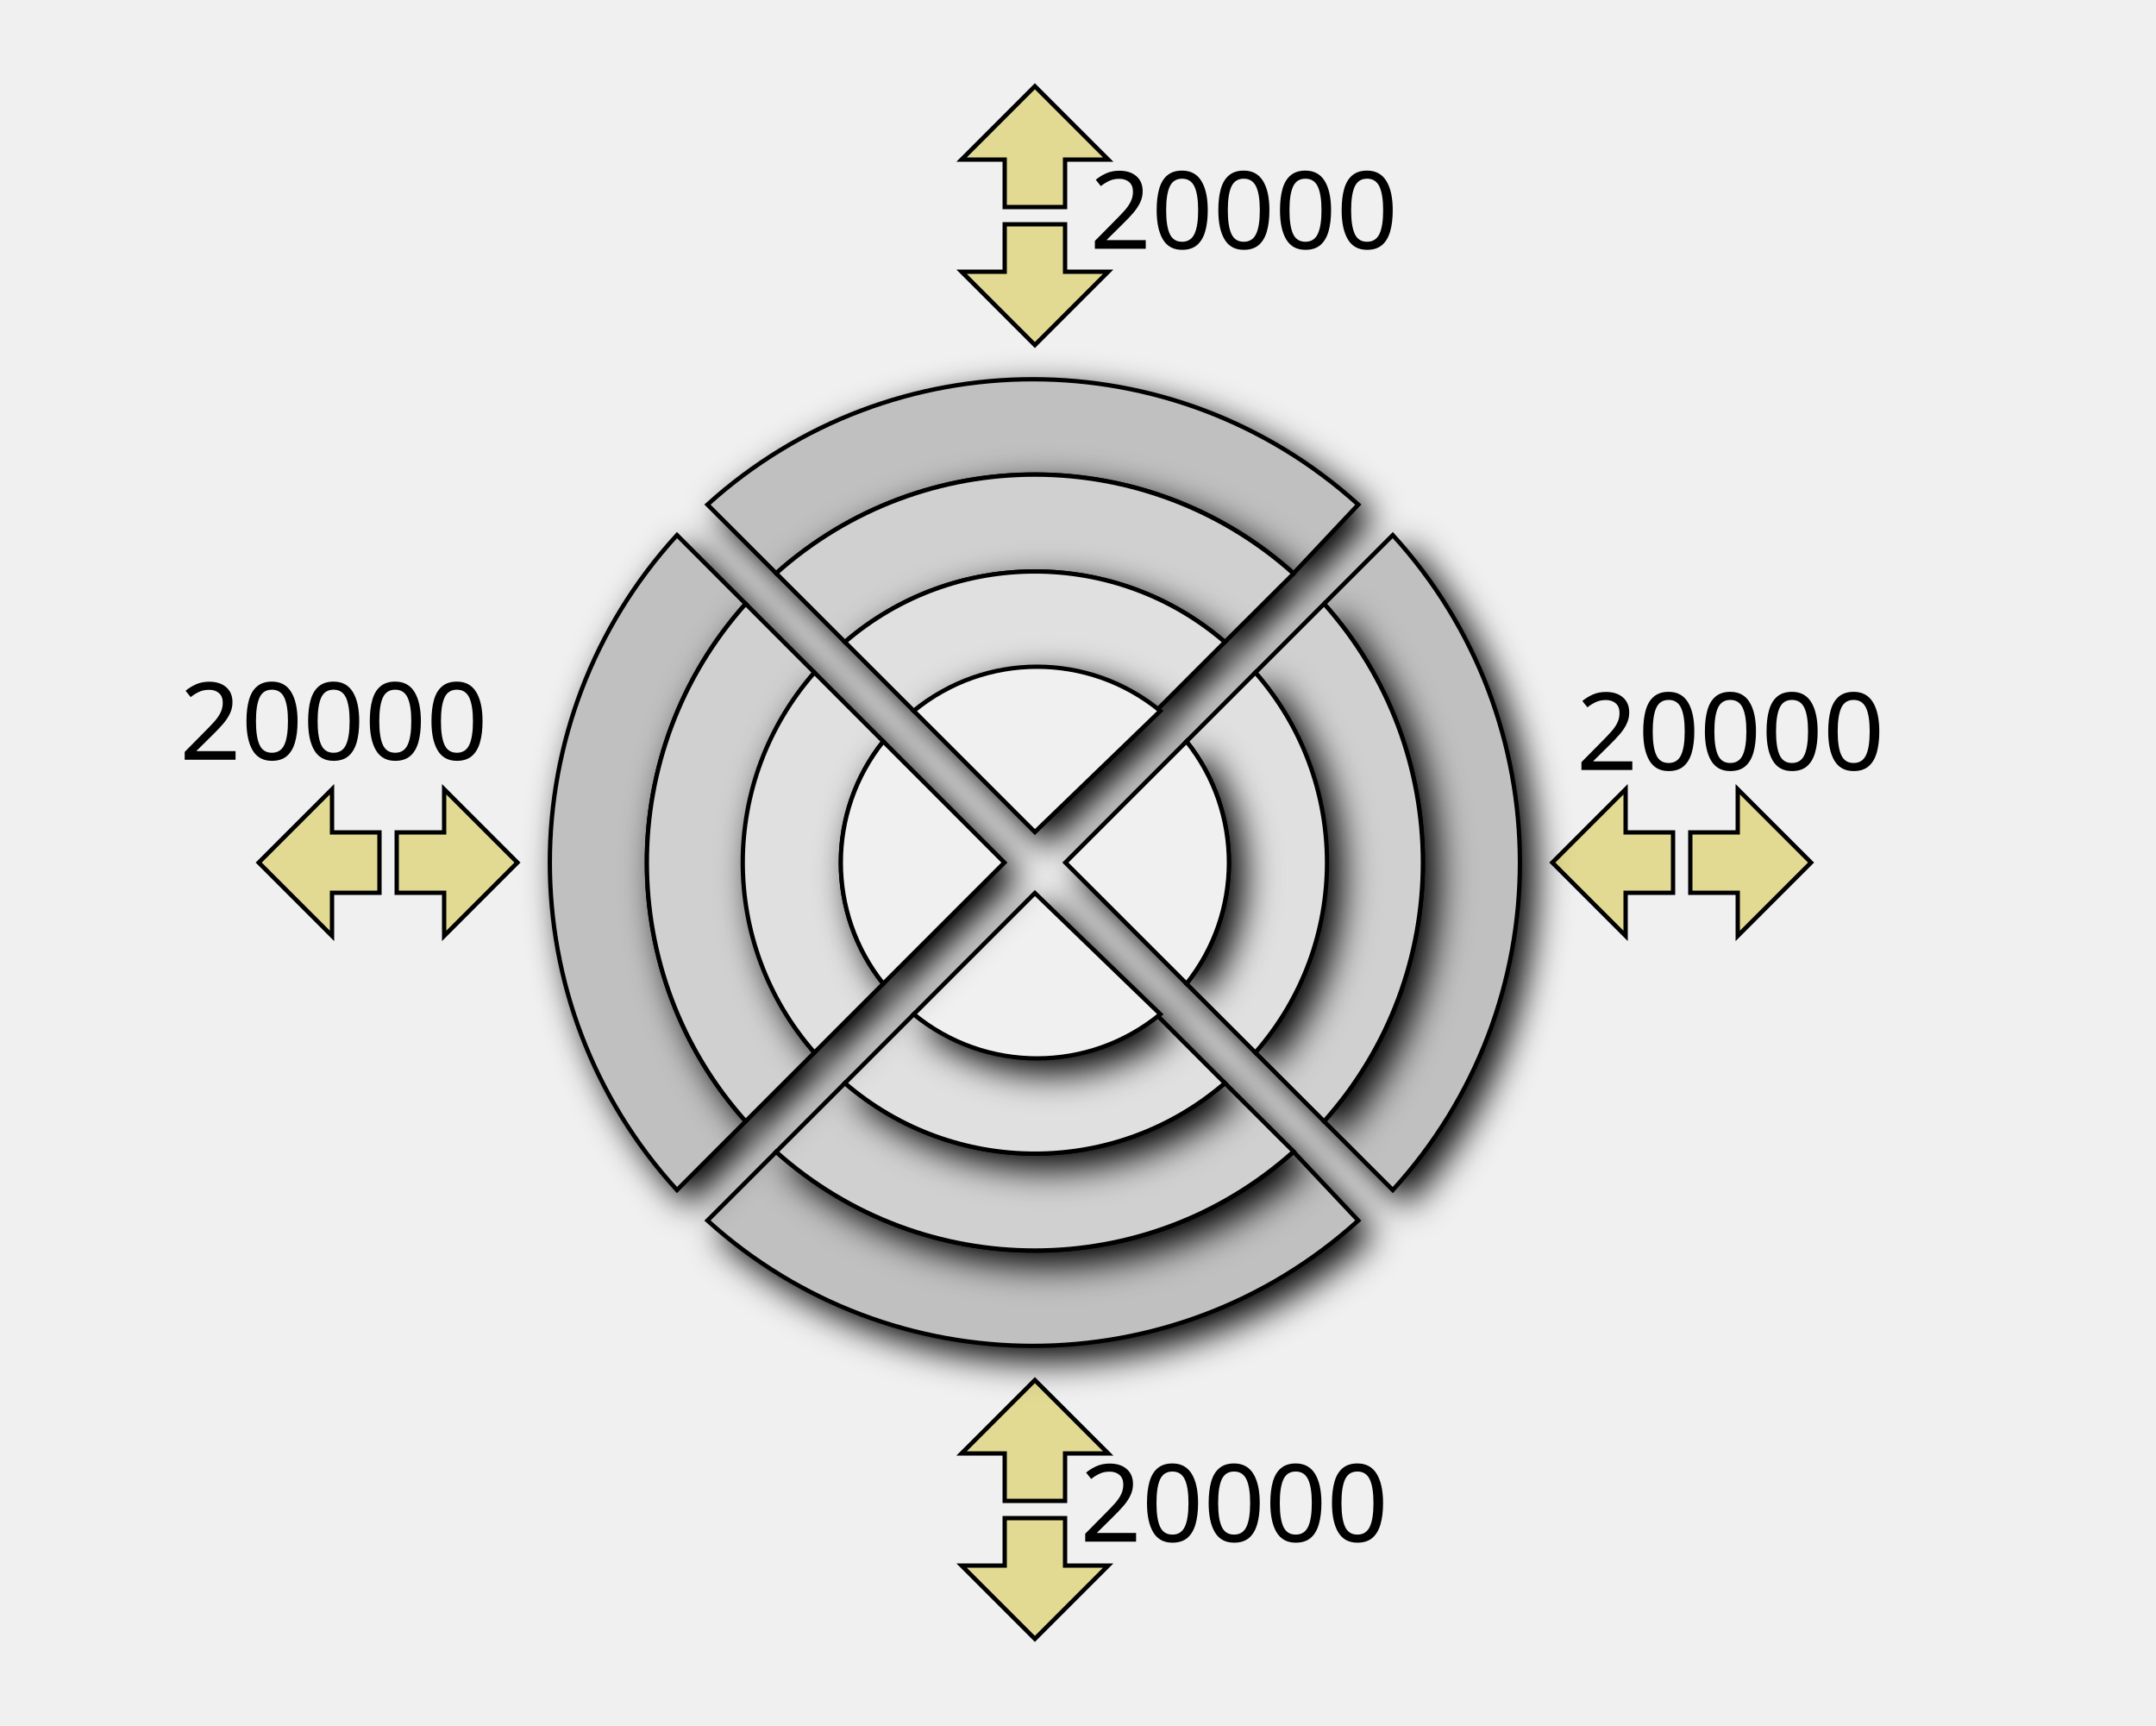
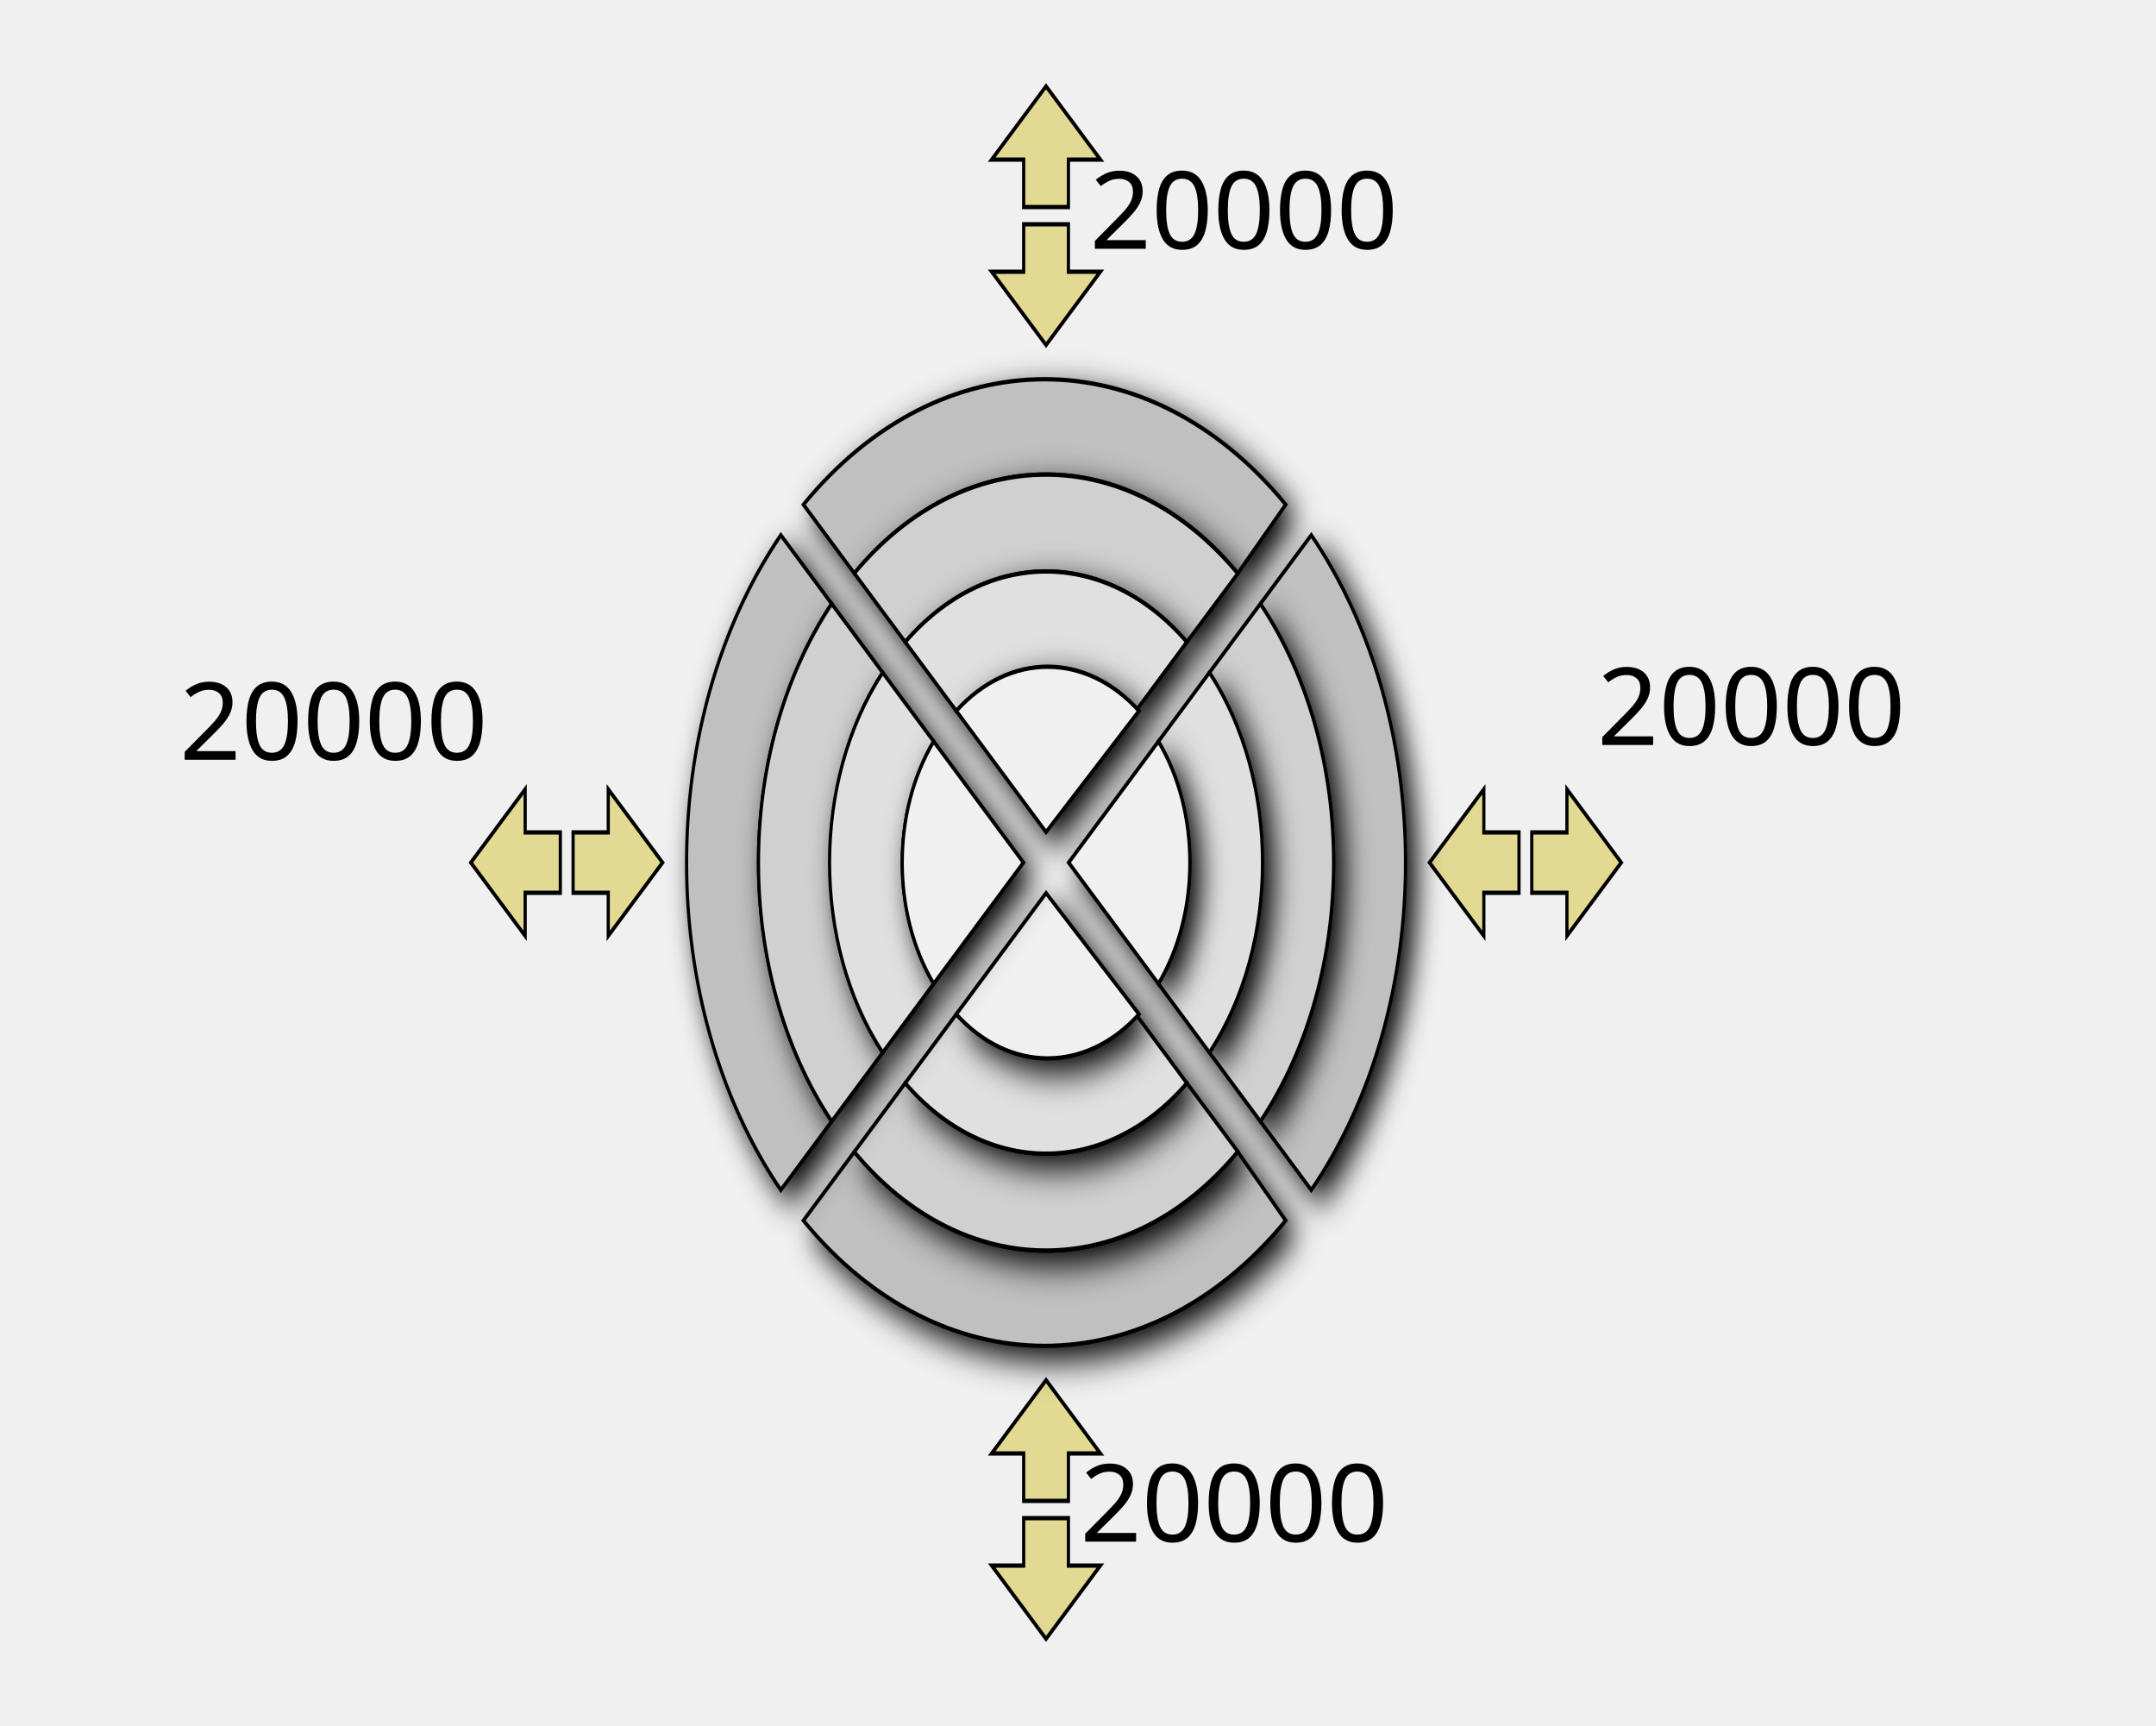
<svg xmlns="http://www.w3.org/2000/svg" xmlns:xlink="http://www.w3.org/1999/xlink" width="600" height="480" version="1.1" id="svg2">
-   <use x="0" y="0" xlink:href="#PrinterCtl" id="use99" />
+   <use x="0" y="0" xlink:href="#PrinterCtl" id="use99" transform="matrix(0.7410907,0,0,1,77.6728,0)" width="600" height="480" />
  <defs id="defs4">
    <style type="text/css" id="style6">

    text {
        font-family: helvetica;
        stroke: black;
        stroke-width: 1;
        fill: black;
    }

    text.home {
        font-family: helvetica;
        stroke: black;
        stroke-width: 1;
        fill: black;
        font-weight: 900;
        font-size: 16px;
        pointer-events: none;
    }

    text.scl {
        font-family: helvetica;
        stroke: white;
        stroke-width: 1;
        fill: white;
        pointer-events: none;
        }

    circle.scl {
        fill: black;
        fill-opacity: 0.5;
        stroke: red;
        stroke-width: 3;
        filter: url(#f1);
        pointer-events: none;
   }

    path.home {
        stroke: black;
        }

    path.std {
        stroke: black;
        stroke-width: 1;
        filter: url(#f1);
        }

    path.arrow {
        stroke-width: 1;
        fill-opacity: 0.8;
        fill: rgba(208, 189, 31, 0.56);
        stroke: black;
        }
        
    rect.std {
        stroke: black;
        stroke-width: 1;
        filter: url(#f1);
        }

  </style>
    <filter id="f1" x="-1" y="-1" width="300%" height="300%">
      <feOffset result="offOut" in="SourceAlpha" dx="3" dy="3" id="feOffset9" />
      <feGaussianBlur result="blurOut" in="offOut" stdDeviation="4" id="feGaussianBlur11" />
      <feBlend in="SourceGraphic" in2="blurOut" mode="normal" id="feBlend13" />
    </filter>
    <symbol id="JogRose" viewBox="-50 -80 360 400">
      <g id="Jog100" fill="#c0c0c0" class="std">
        <g id="Z+100" transform="translate(120 120)">
          <path class="std" d="M-60 -67.07 L-75.93,-83 A112.5,112.5 0 0,1 75,-83 L60,-67.07 A90,90 0 0,0 -60.00,-67.07 z" id="path27">
-             <set attributeName="fill" to="orange" begin="mouseover" end="mouseout" />
+             <set attributeName="fill" to="orange" begin="mouseover" end="mouseout" id="set16" />
          </path>
        </g>
        <g id="X+100" transform="translate(120 120)">
          <path class="std" d="M67.07,-60 L83,-75.93 A112.5,112.5 0 0,1 83,75.93 L67.07,60 A90,90 0 0,0 67.07,-60" id="path30">
-             <set attributeName="fill" to="orange" begin="mouseover" end="mouseout" />
+             <set attributeName="fill" to="orange" begin="mouseover" end="mouseout" id="set20" />
          </path>
        </g>
        <g id="Z-100" transform="translate(120 120)">
          <path class="std" d="M-60,67.07 L-75.93,83 A112.5,112.5 0 0,0 75,83 L60,67.07 A90,90 0 0,1 -60.00,67.07 z" id="path33">
-             <set attributeName="fill" to="orange" begin="mouseover" end="mouseout" />
+             <set attributeName="fill" to="orange" begin="mouseover" end="mouseout" id="set24" />
          </path>
        </g>
        <g id="X-100" transform="translate(120 120)">
          <path class="std" d="M-67.07,-60 L-83,-75.93 A112.5,112.5 0 0,0 -83,75.93 L-67.07,60 A90,90 0 0,1 -67.07,-60 z" id="path36">
-             <set attributeName="fill" to="orange" begin="mouseover" end="mouseout" />
+             <set attributeName="fill" to="orange" begin="mouseover" end="mouseout" id="set28" />
          </path>
        </g>
      </g>
      <g id="Jog10" fill="#d0d0d0">
        <g id="Z+10" transform="translate(120 120)">
          <path class="std" d="M-44.06 -51.13 L-60,-67.07 A90,90 0 0,1 60,-67 L44.06,-51.13 A67.5,67.5 0 0,0 -44.06,-51.13 z" id="path40">
-             <set attributeName="fill" to="orange" begin="mouseover" end="mouseout" />
+             <set attributeName="fill" to="orange" begin="mouseover" end="mouseout" id="set33" />
          </path>
        </g>
        <g id="X+10" transform="translate(120 120)">
          <path class="std" d="M51.13 44.06 L67.07,60 A90,90 0 0,0 67.07,-60 L51.13,-44.06 A67.5,67.5 0 0,1 51.13,44.06 z" id="path43">
-             <set attributeName="fill" to="orange" begin="mouseover" end="mouseout" />
+             <set attributeName="fill" to="orange" begin="mouseover" end="mouseout" id="set37" />
          </path>
        </g>
        <g id="Z-10" transform="translate(120 120)">
          <path class="std" d="M-44.06 51.13 L-60,67.07 A90,90 0 0,0 60,67 L44.06,51.13 A67.5,67.5 0 0,1 -44.06,51.13 z" id="path46">
-             <set attributeName="fill" to="orange" begin="mouseover" end="mouseout" />
+             <set attributeName="fill" to="orange" begin="mouseover" end="mouseout" id="set41" />
          </path>
        </g>
        <g id="X-10" transform="translate(120 120)">
          <path class="std" d="M-51.13 44.06 L-67.07,60 A90,90 0 0,1 -67.07,-60 L-51.13,-44.06 A67.5,67.5 0 0,0 -51.13,44.06 z" id="path49">
-             <set attributeName="fill" to="orange" begin="mouseover" end="mouseout" />
+             <set attributeName="fill" to="orange" begin="mouseover" end="mouseout" id="set45" />
          </path>
        </g>
      </g>
      <g id="Jog1" fill="#e0e0e0">
        <g id="Z+1" transform="translate(120 120)">
          <path class="std" d="M-28.09 -35.16 L-44.06,-51.13 A67.5,67.5 0 0,1 44.06,-51.13 L28.09,-35.16 A45,45 0 0,0 -28.09,-35.16 z" id="path53">
-             <set attributeName="fill" to="orange" begin="mouseover" end="mouseout" />
+             <set attributeName="fill" to="orange" begin="mouseover" end="mouseout" id="set50" />
          </path>
        </g>
        <g id="X+1" transform="translate(120 120)">
          <path class="std" d="M35.16 -28.09 L51.13,-44.06 A67.5,67.05 0 0,1 51.13,44.06 L35.16,28.09 A45,45 0 0,0 35.16,-28.09 z" id="path56">
-             <set attributeName="fill" to="orange" begin="mouseover" end="mouseout" />
+             <set attributeName="fill" to="orange" begin="mouseover" end="mouseout" id="set54" />
          </path>
        </g>
        <g id="Z-1" transform="translate(120 120)">
          <path class="std" d="M-28.09 35.16 L-44.06,51.13 A67.5,67.5 0 0,0 44.06,51.13 L28.09,35.16 A45,45 0 0,1 -28.09,35.16 z" id="path59">
-             <set attributeName="fill" to="orange" begin="mouseover" end="mouseout" />
+             <set attributeName="fill" to="orange" begin="mouseover" end="mouseout" id="set58" />
          </path>
        </g>
        <g id="X-1" transform="translate(120 120)">
          <path class="std" d="M-35.16 -28.09 L-51.13,-44.06 A67.5,67.05 0 0,0 -51.13,44.06 L-35.16,28.09 A45,45 0 0,1 -35.16,-28.09 z" id="path62">
-             <set attributeName="fill" to="orange" begin="mouseover" end="mouseout" />
+             <set attributeName="fill" to="orange" begin="mouseover" end="mouseout" id="set62" />
          </path>
        </g>
      </g>
      <g id="Jog0_1" fill="#f0f0f0">
        <g id="Z+0.1" transform="translate(120 120)">
          <path class="std" d="M-28.09 -35.16 A45,45 0 0,1 29.09,-35.16 L0,-7.07 z" id="path66">
-             <set attributeName="fill" to="orange" begin="mouseover" end="mouseout" />
+             <set attributeName="fill" to="orange" begin="mouseover" end="mouseout" id="set67" />
          </path>
        </g>
        <g id="X+0_1" transform="translate(120 120)">
          <path class="std" d="M35.16 -28.09 A45,45 0 0,1 35.16,28.09 L7.07,0 z" id="path69">
-             <set attributeName="fill" to="orange" begin="mouseover" end="mouseout" />
+             <set attributeName="fill" to="orange" begin="mouseover" end="mouseout" id="set71" />
          </path>
        </g>
        <g id="Z-0.1" transform="translate(120 120)">
          <path class="std" d="M-28.09 35.16 A45,45 0 0,0 29.09,35.16 L0,7.07 z" id="path72">
-             <set attributeName="fill" to="orange" begin="mouseover" end="mouseout" />
+             <set attributeName="fill" to="orange" begin="mouseover" end="mouseout" id="set75" />
          </path>
        </g>
        <g id="X-0_1" transform="translate(120 120)">
          <path class="std" d="M-35.16 -28.09 A45,45 0 0,0 -35.16,28.09 L-7.07,0 z" id="path75">
-             <set attributeName="fill" to="orange" begin="mouseover" end="mouseout" />
+             <set attributeName="fill" to="orange" begin="mouseover" end="mouseout" id="set79" />
          </path>
        </g>
      </g>
      <g id="Decoration_E_GOR" fill-opacity=".6">
        <path id="E_GOR" d="m 120,240 17,17 -10,0 0,11 -14,0 0,-11 -10,0 z" class="arrow">
-           <set attributeName="fill" to="orange" begin="mouseover" end="mouseout" />
+           <set attributeName="fill" to="orange" begin="mouseover" end="mouseout" id="set83" />
        </path>
      </g>
      <g id="Decoration_E_DOL" fill-opacity=".6">
        <path class="arrow" d="m 120,300 17,-17 -10,0 0,-11 -14,0 0,11 -10,0 z" id="E_DOL">
-           <set attributeName="fill" to="orange" begin="mouseover" end="mouseout" />
+           <set attributeName="fill" to="orange" begin="mouseover" end="mouseout" id="set87" />
        </path>
      </g>
      <g id="Decoration_Z_DOL" font-weight="900" font-size="11" fill-opacity=".6">
        <path id="Z_DOL" d="m 120,0 17,-17 -10,0 0,-11 -14,0 0,11 -10,0 z" class="arrow">
-           <set attributeName="fill" to="orange" begin="mouseover" end="mouseout" />
+           <set attributeName="fill" to="orange" begin="mouseover" end="mouseout" id="set91" />
        </path>
      </g>
      <g id="Decoration_Z_GOR" font-weight="900" font-size="11" fill-opacity=".6">
        <path class="arrow" d="m 120,-60 17,17 -10,0 0,11 -14,0 0,-11 -10,0 z" id="Z_GOR">
-           <set attributeName="fill" to="orange" begin="mouseover" end="mouseout" />
+           <set attributeName="fill" to="orange" begin="mouseover" end="mouseout" id="set95" />
        </path>
      </g>
      <g id="Decoration_X_LEVO" font-weight="900" font-size="11" fill-opacity=".6">
        <path class="arrow" d="m -60,120 17,17 0,-10 11,0 0,-14 -11,0 0,-10 z" id="X_LEVO">
-           <set attributeName="fill" to="orange" begin="mouseover" end="mouseout" />
+           <set attributeName="fill" to="orange" begin="mouseover" end="mouseout" id="set99" />
        </path>
      </g>
      <g id="Decoration_X_DESNO" font-weight="900" font-size="11" fill-opacity=".6">
        <path class="arrow" d="m 0,120 -17,-17 0,10 -11,0 0,14 11,0 0,10 z" id="X_DESNO">
-           <set attributeName="fill" to="orange" begin="mouseover" end="mouseout" />
+           <set attributeName="fill" to="orange" begin="mouseover" end="mouseout" id="set103" />
        </path>
      </g>
      <g id="Decoration_Y_DESNO" font-weight="900" font-size="11" fill-opacity=".6">
        <path id="Y_DESNO" d="m 300,120 -17,-17 0,10 -11,0 0,14 11,0 0,10 z" class="arrow">
-           <set attributeName="fill" to="orange" begin="mouseover" end="mouseout" />
+           <set attributeName="fill" to="orange" begin="mouseover" end="mouseout" id="set107" />
        </path>
      </g>
      <g id="Decoration_Y_LEVO" font-weight="900" font-size="11" fill-opacity=".6">
        <path id="Y_LEVO" d="m 240,120 17,17 0,-10 11,0 0,-14 -11,0 0,-10 z" class="arrow">
-           <set attributeName="fill" to="orange" begin="mouseover" end="mouseout" />
+           <set attributeName="fill" to="orange" begin="mouseover" end="mouseout" id="set111" />
        </path>
      </g>
    </symbol>
    <symbol id="PrinterCtl">
      <use x="0" y="0" xlink:href="#JogRose" id="use95" />
    </symbol>
  </defs>
  <flowRoot xml:space="preserve" id="flowRoot3409" style="fill:black;stroke:none;stroke-opacity:1;stroke-width:1px;stroke-linejoin:miter;stroke-linecap:butt;fill-opacity:1;font-family:sans-serif;font-style:normal;font-weight:normal;font-size:40px;line-height:125%;letter-spacing:0px;word-spacing:0px">
    <flowRegion id="flowRegion3411">
      <rect id="rect3413" width="155.507" height="40.617" x="460.717" y="177.11" />
    </flowRegion>
    <flowPara id="flowPara3415" />
  </flowRoot>
-   <text xml:space="preserve" style="font-style:normal;font-weight:normal;font-size:30px;line-height:100%;font-family:sans-serif;letter-spacing:0px;word-spacing:0px;fill:#000000;fill-opacity:1;stroke:none;stroke-width:1px;stroke-linecap:butt;stroke-linejoin:miter;stroke-opacity:1" x="438.668" y="214.246" id="PositionY">
-     <tspan id="tspan3419" x="438.668" y="214.246">20000</tspan>
+   <text xml:space="preserve" style="font-size:30px;font-style:normal;font-weight:normal;line-height:100%;letter-spacing:0px;word-spacing:0px;fill:#000000;fill-opacity:1;stroke:none;font-family:sans-serif" x="444.47" y="207.283" id="PositionY">
+     <tspan id="tspan3419" x="444.47" y="207.283">20000</tspan>
  </text>
  <text xml:space="preserve" style="font-style:normal;font-weight:normal;font-size:30px;line-height:100%;font-family:sans-serif;letter-spacing:0px;word-spacing:0px;fill:#000000;fill-opacity:1;stroke:none;stroke-width:1px;stroke-linecap:butt;stroke-linejoin:miter;stroke-opacity:1" x="300.569" y="428.938" id="PositionE">
    <tspan id="tspan3423" x="300.569" y="428.938">20000</tspan>
  </text>
  <text xml:space="preserve" style="font-style:normal;font-weight:normal;font-size:30px;line-height:100%;font-family:sans-serif;letter-spacing:0px;word-spacing:0px;fill:#000000;fill-opacity:1;stroke:none;stroke-width:1px;stroke-linecap:butt;stroke-linejoin:miter;stroke-opacity:1" x="49.961" y="211.399" id="PositionX">
    <tspan id="tspan3423-9" x="49.961" y="211.399">20000</tspan>
  </text>
  <text id="PositionZ" y="69.22" x="303.262" style="font-style:normal;font-weight:normal;font-size:30px;line-height:100%;font-family:sans-serif;letter-spacing:0px;word-spacing:0px;fill:#000000;fill-opacity:1;stroke:none;stroke-width:1px;stroke-linecap:butt;stroke-linejoin:miter;stroke-opacity:1" xml:space="preserve">
    <tspan y="69.22" x="303.262" id="tspan3445">20000</tspan>
  </text>
</svg>
